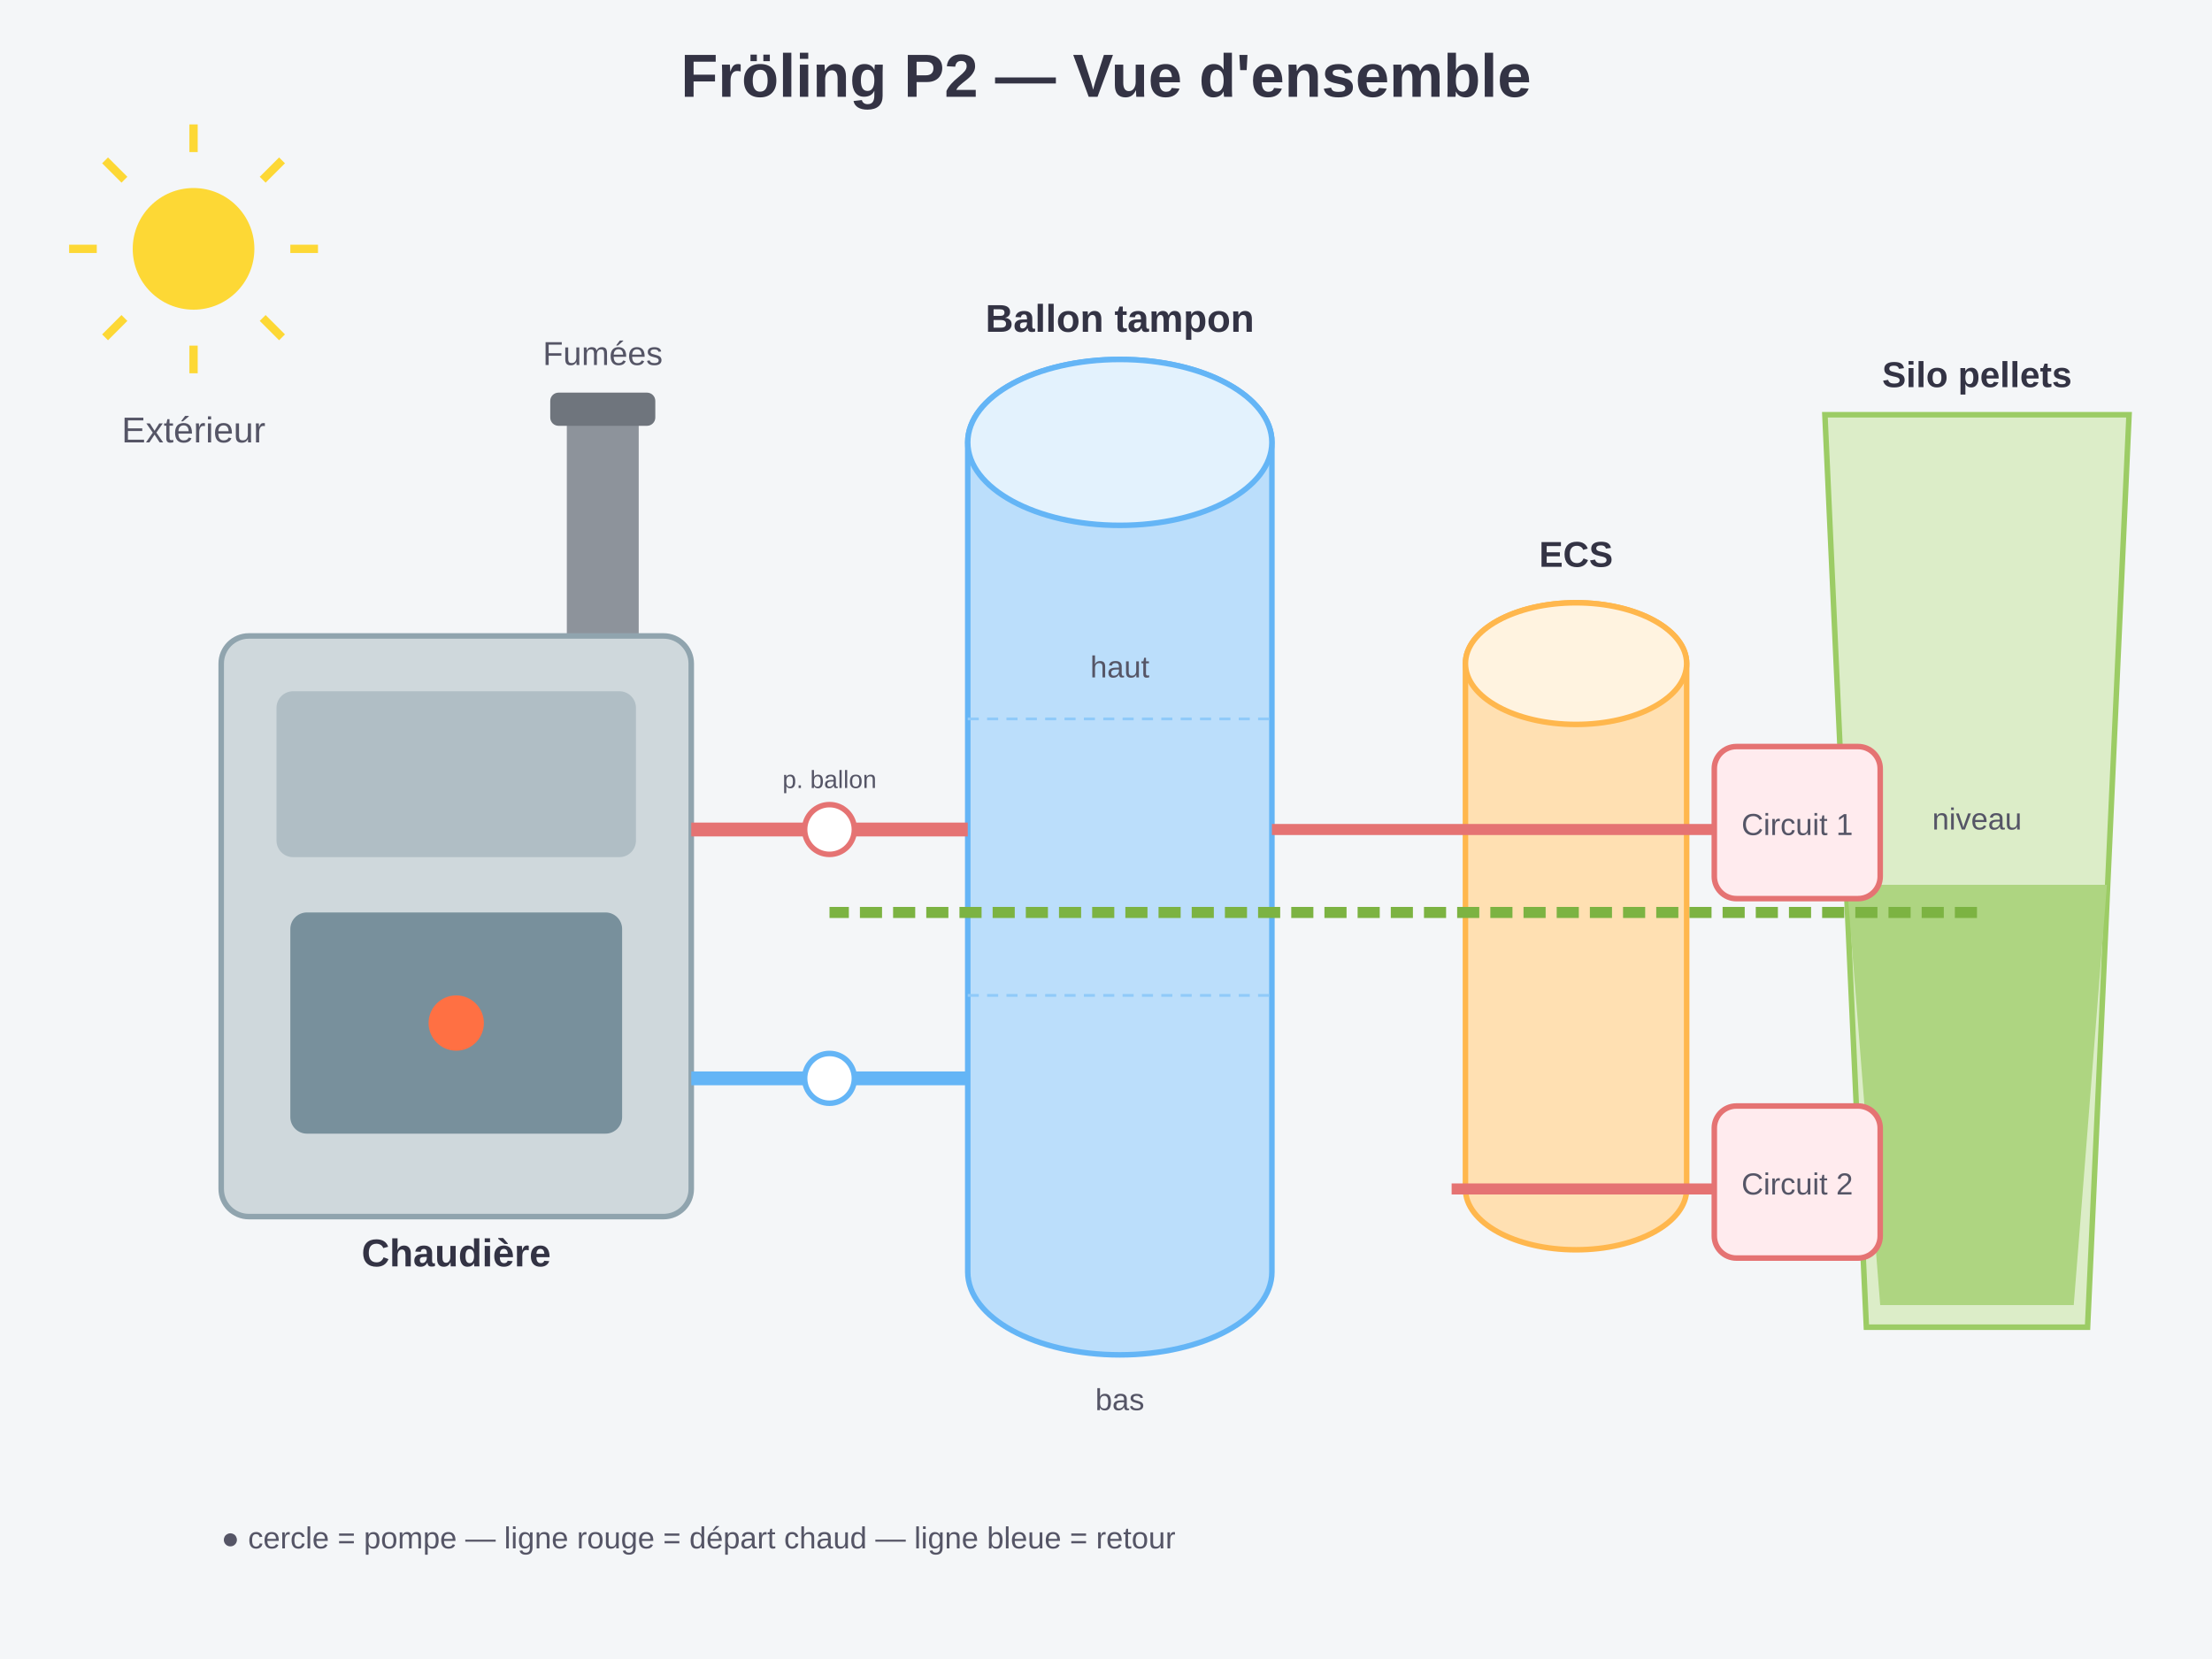
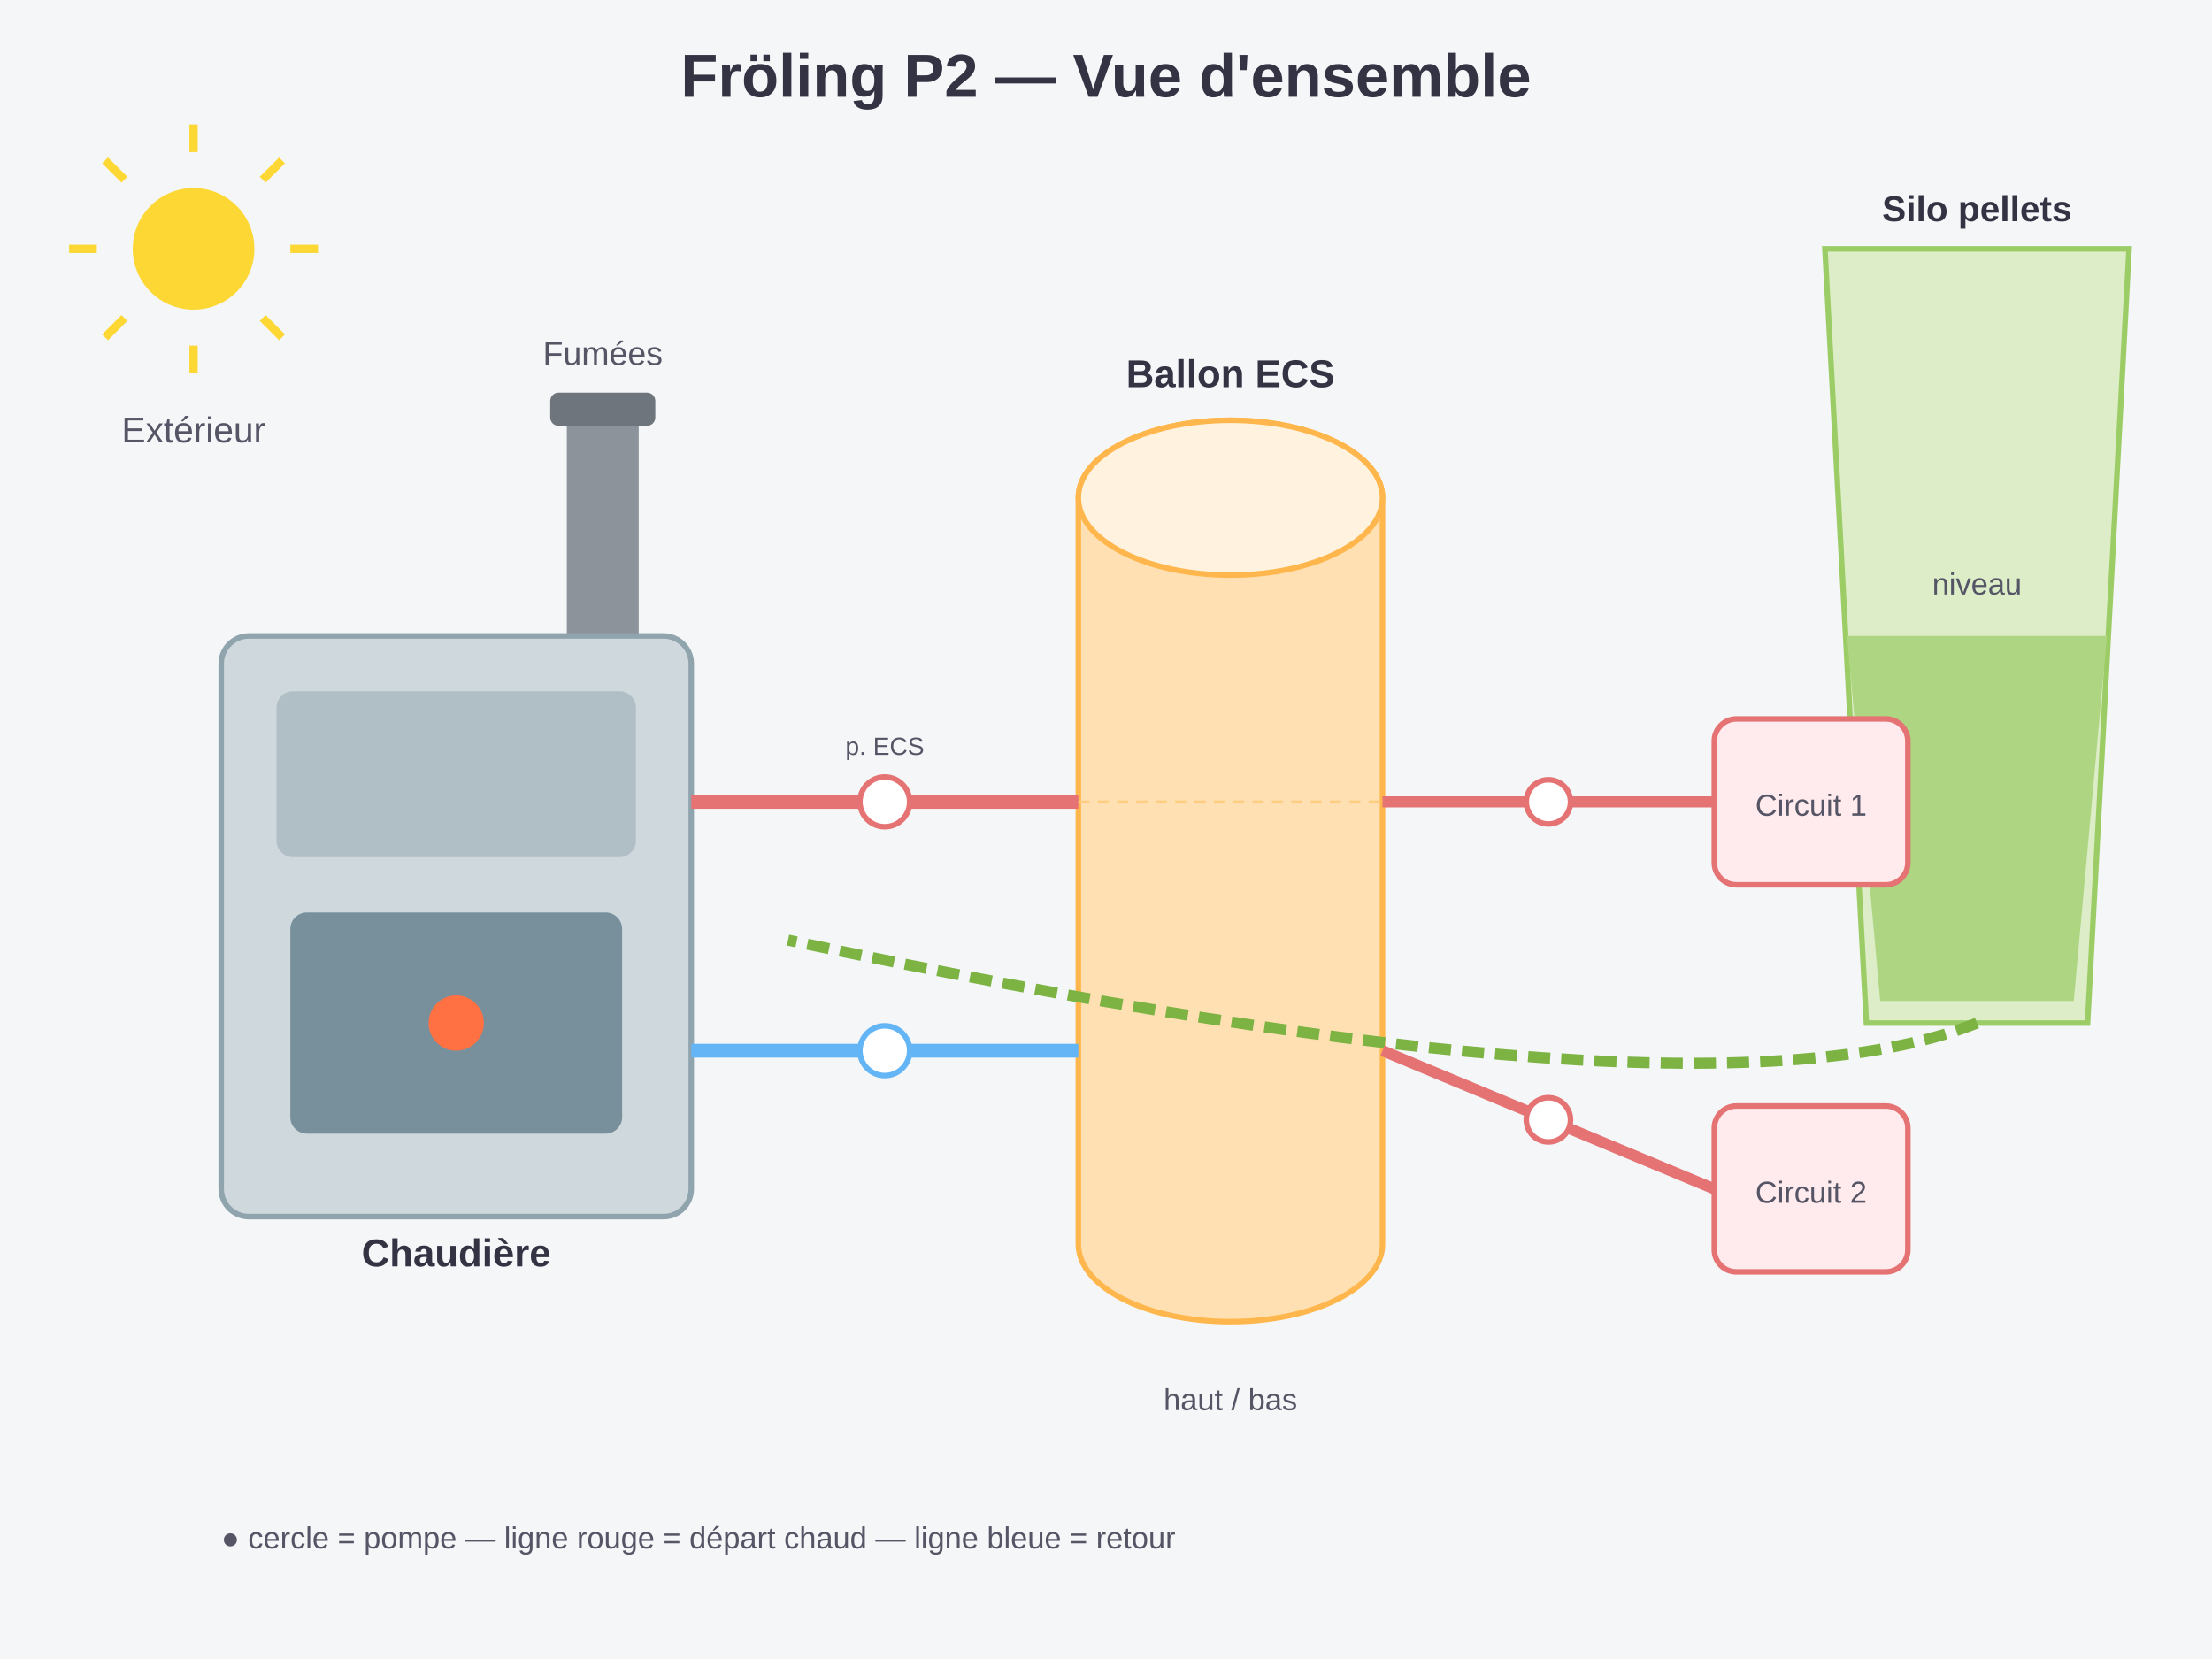
<svg xmlns="http://www.w3.org/2000/svg" viewBox="0 0 800 600" font-family="Segoe UI, Arial, sans-serif">
  <rect x="0" y="0" width="800" height="600" fill="#f4f6f8" />
  <text x="400" y="35" text-anchor="middle" font-size="22" font-weight="bold" fill="#334">Fröling P2 — Vue d'ensemble</text>
  <g>
    <circle cx="70" cy="90" r="22" fill="#fdd835" />
    <g stroke="#fdd835" stroke-width="3">
      <line x1="70" y1="55" x2="70" y2="45" />
      <line x1="70" y1="125" x2="70" y2="135" />
      <line x1="35" y1="90" x2="25" y2="90" />
      <line x1="115" y1="90" x2="105" y2="90" />
      <line x1="45" y1="65" x2="38" y2="58" />
      <line x1="95" y1="115" x2="102" y2="122" />
      <line x1="45" y1="115" x2="38" y2="122" />
      <line x1="95" y1="65" x2="102" y2="58" />
    </g>
    <text x="70" y="160" text-anchor="middle" font-size="13" fill="#556">Extérieur</text>
  </g>
  <g>
    <rect x="205" y="150" width="26" height="80" fill="#8d939b" />
    <rect x="199" y="142" width="38" height="12" rx="3" fill="#6f757d" />
    <text x="218" y="132" text-anchor="middle" font-size="12" fill="#556">Fumées</text>
    <rect x="80" y="230" width="170" height="210" rx="10" fill="#cfd8dc" stroke="#90a4ae" stroke-width="2" />
    <rect x="100" y="250" width="130" height="60" rx="6" fill="#b0bec5" />
    <rect x="105" y="330" width="120" height="80" rx="6" fill="#78909c" />
    <circle cx="165" cy="370" r="10" fill="#ff7043" />
    <text x="165" y="458" text-anchor="middle" font-size="14" font-weight="bold" fill="#334">Chaudière</text>
-     <circle cx="165" cy="280" r="0" fill="none" />
-     <circle cx="165" cy="320" r="0" fill="none" />
  </g>
  <g>
-     <path d="M 350 160              a 55 30 0 0 1 110 0              l 0 300              a 55 30 0 0 1 -110 0              z" fill="#bbdefb" stroke="#64b5f6" stroke-width="2" />
-     <ellipse cx="405" cy="160" rx="55" ry="30" fill="#e3f2fd" stroke="#64b5f6" stroke-width="2" />
-     <line x1="350" y1="260" x2="460" y2="260" stroke="#90caf9" stroke-dasharray="4 3" />
-     <line x1="350" y1="360" x2="460" y2="360" stroke="#90caf9" stroke-dasharray="4 3" />
-     <text x="405" y="120" text-anchor="middle" font-size="14" font-weight="bold" fill="#334">Ballon tampon</text>
-     <text x="405" y="245" text-anchor="middle" font-size="11" fill="#556">haut</text>
-     <text x="405" y="510" text-anchor="middle" font-size="11" fill="#556">bas</text>
+     <path d="M 390 180              a 55 28 0 0 1 110 0              l 0 270              a 55 28 0 0 1 -110 0              z" fill="#ffe0b2" stroke="#ffb74d" stroke-width="2" />
+     <ellipse cx="445" cy="180" rx="55" ry="28" fill="#fff3e0" stroke="#ffb74d" stroke-width="2" />
+     <line x1="390" y1="290" x2="500" y2="290" stroke="#ffcc80" stroke-dasharray="4 3" />
+     <text x="445" y="140" text-anchor="middle" font-size="14" font-weight="bold" fill="#334">Ballon ECS</text>
+     <text x="445" y="510" text-anchor="middle" font-size="11" fill="#556">haut / bas</text>
  </g>
  <g>
-     <path d="M 530 240              a 40 22 0 0 1 80 0              l 0 190              a 40 22 0 0 1 -80 0              z" fill="#ffe0b2" stroke="#ffb74d" stroke-width="2" />
-     <ellipse cx="570" cy="240" rx="40" ry="22" fill="#fff3e0" stroke="#ffb74d" stroke-width="2" />
-     <text x="570" y="205" text-anchor="middle" font-size="13" font-weight="bold" fill="#334">ECS</text>
+     <path d="M 660 90 l 110 0 l -15 280 l -80 0 z" fill="#dcedc8" stroke="#9ccc65" stroke-width="2" />
+     <path d="M 668 230 l 94 0 l -12 132 l -70 0 z" fill="#aed581" />
+     <path d="M 715 370 q -100 40 -430 -30" fill="none" stroke="#7cb342" stroke-width="4" stroke-dasharray="8 4" />
+     <text x="715" y="80" text-anchor="middle" font-size="13" font-weight="bold" fill="#334">Silo pellets</text>
+     <text x="715" y="215" text-anchor="middle" font-size="11" fill="#556">niveau</text>
  </g>
  <g>
-     <path d="M 660 150 l 110 0 l -15 330 l -80 0 z" fill="#dcedc8" stroke="#9ccc65" stroke-width="2" />
-     <path d="M 668 320 l 94 0 l -12 152 l -70 0 z" fill="#aed581" />
-     <line x1="715" y1="330" x2="300" y2="330" stroke="#7cb342" stroke-width="4" stroke-dasharray="8 4" />
-     <text x="715" y="140" text-anchor="middle" font-size="13" font-weight="bold" fill="#334">Silo pellets</text>
-     <text x="715" y="300" text-anchor="middle" font-size="11" fill="#556">niveau</text>
+     <line x1="250" y1="290" x2="390" y2="290" stroke="#e57373" stroke-width="5" />
+     <line x1="250" y1="380" x2="390" y2="380" stroke="#64b5f6" stroke-width="5" />
+     <circle cx="320" cy="290" r="9" fill="#fff" stroke="#e57373" stroke-width="2" />
+     <circle cx="320" cy="380" r="9" fill="#fff" stroke="#64b5f6" stroke-width="2" />
+     <text x="320" y="273" text-anchor="middle" font-size="9" fill="#556">p. ECS</text>
+     <line x1="500" y1="290" x2="620" y2="290" stroke="#e57373" stroke-width="4" />
+     <line x1="500" y1="380" x2="620" y2="430" stroke="#e57373" stroke-width="4" />
+     <circle cx="560" cy="290" r="8" fill="#fff" stroke="#e57373" stroke-width="2" />
+     <circle cx="560" cy="405" r="8" fill="#fff" stroke="#e57373" stroke-width="2" />
  </g>
  <g>
-     <line x1="250" y1="300" x2="350" y2="300" stroke="#e57373" stroke-width="5" />
-     <line x1="250" y1="390" x2="350" y2="390" stroke="#64b5f6" stroke-width="5" />
-     <circle cx="300" cy="300" r="9" fill="#fff" stroke="#e57373" stroke-width="2" />
-     <circle cx="300" cy="390" r="9" fill="#fff" stroke="#64b5f6" stroke-width="2" />
-     <text x="300" y="285" text-anchor="middle" font-size="9" fill="#556">p. ballon</text>
-     <line x1="460" y1="300" x2="620" y2="300" stroke="#e57373" stroke-width="4" />
-     <line x1="525" y1="430" x2="620" y2="430" stroke="#e57373" stroke-width="4" />
-     <rect x="620" y="270" width="60" height="55" rx="8" fill="#ffebee" stroke="#e57373" stroke-width="2" />
-     <text x="650" y="302" text-anchor="middle" font-size="11" fill="#556">Circuit 1</text>
-     <rect x="620" y="400" width="60" height="55" rx="8" fill="#ffebee" stroke="#e57373" stroke-width="2" />
-     <text x="650" y="432" text-anchor="middle" font-size="11" fill="#556">Circuit 2</text>
+     <rect x="620" y="260" width="70" height="60" rx="8" fill="#ffebee" stroke="#e57373" stroke-width="2" />
+     <text x="655" y="295" text-anchor="middle" font-size="11" fill="#556">Circuit 1</text>
+     <rect x="620" y="400" width="70" height="60" rx="8" fill="#ffebee" stroke="#e57373" stroke-width="2" />
+     <text x="655" y="435" text-anchor="middle" font-size="11" fill="#556">Circuit 2</text>
  </g>
  <text x="80" y="560" font-size="11" fill="#556">● cercle = pompe — ligne rouge = départ chaud — ligne bleue = retour</text>
</svg>
